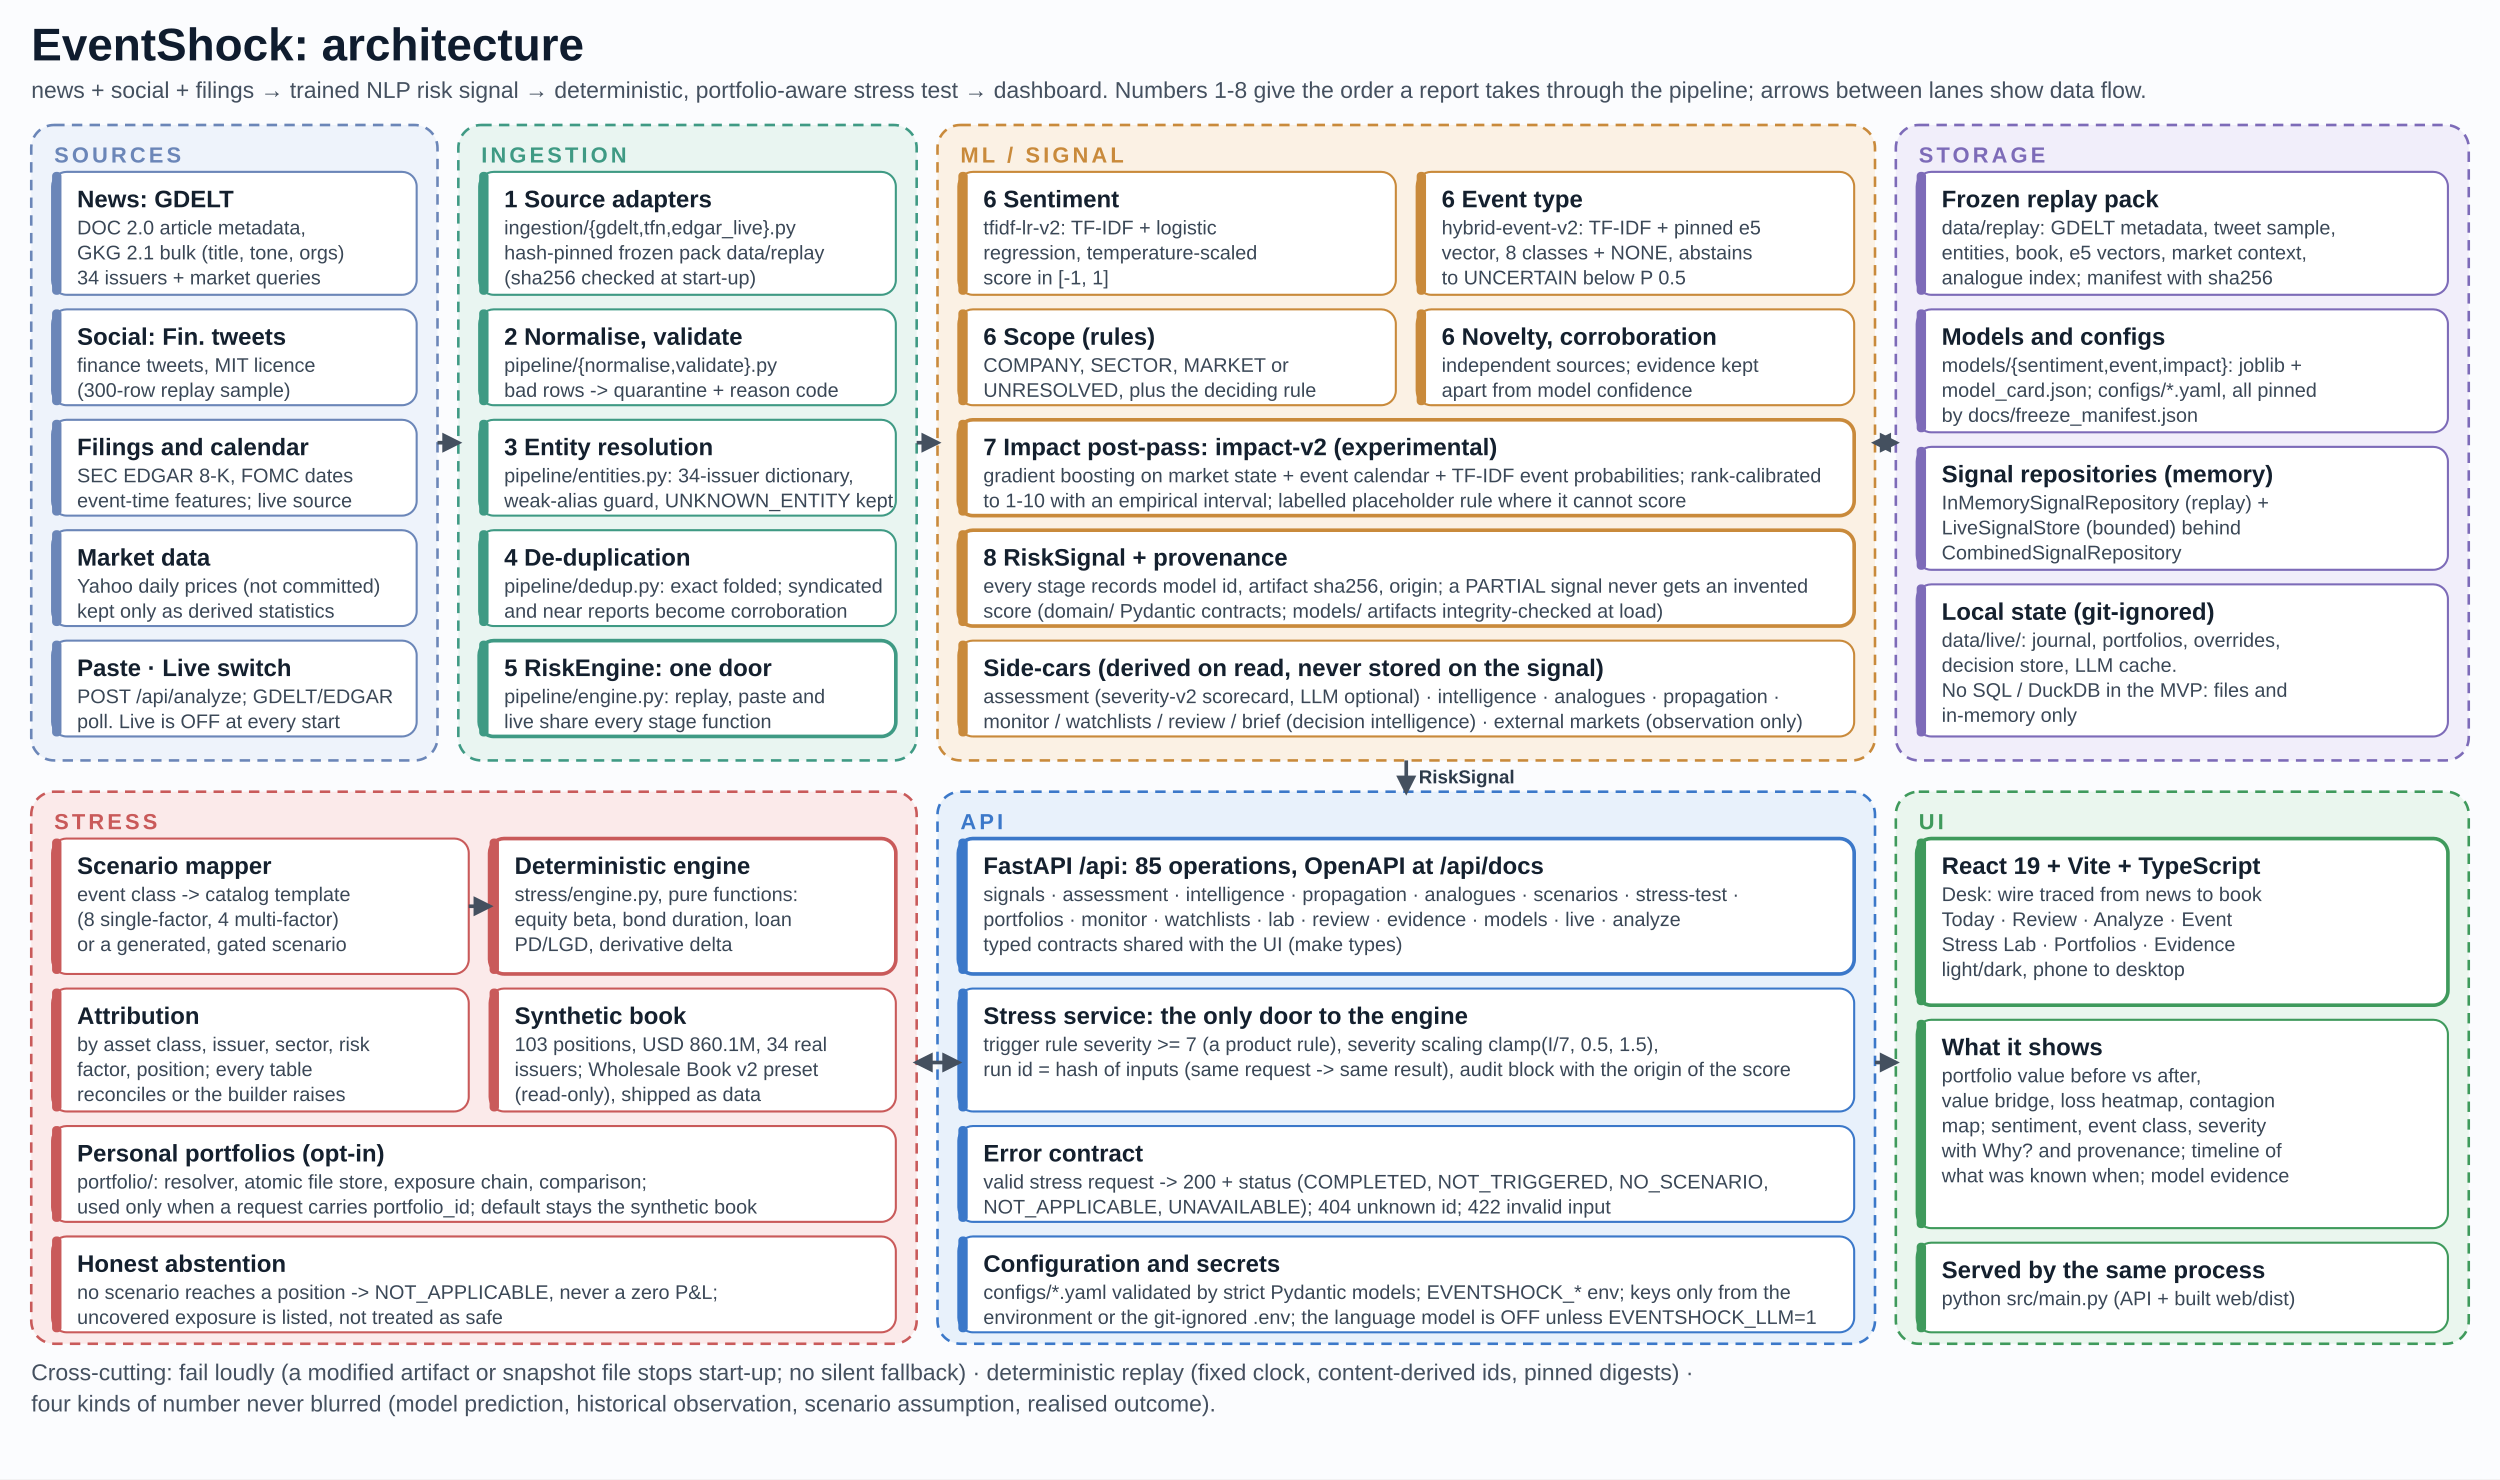
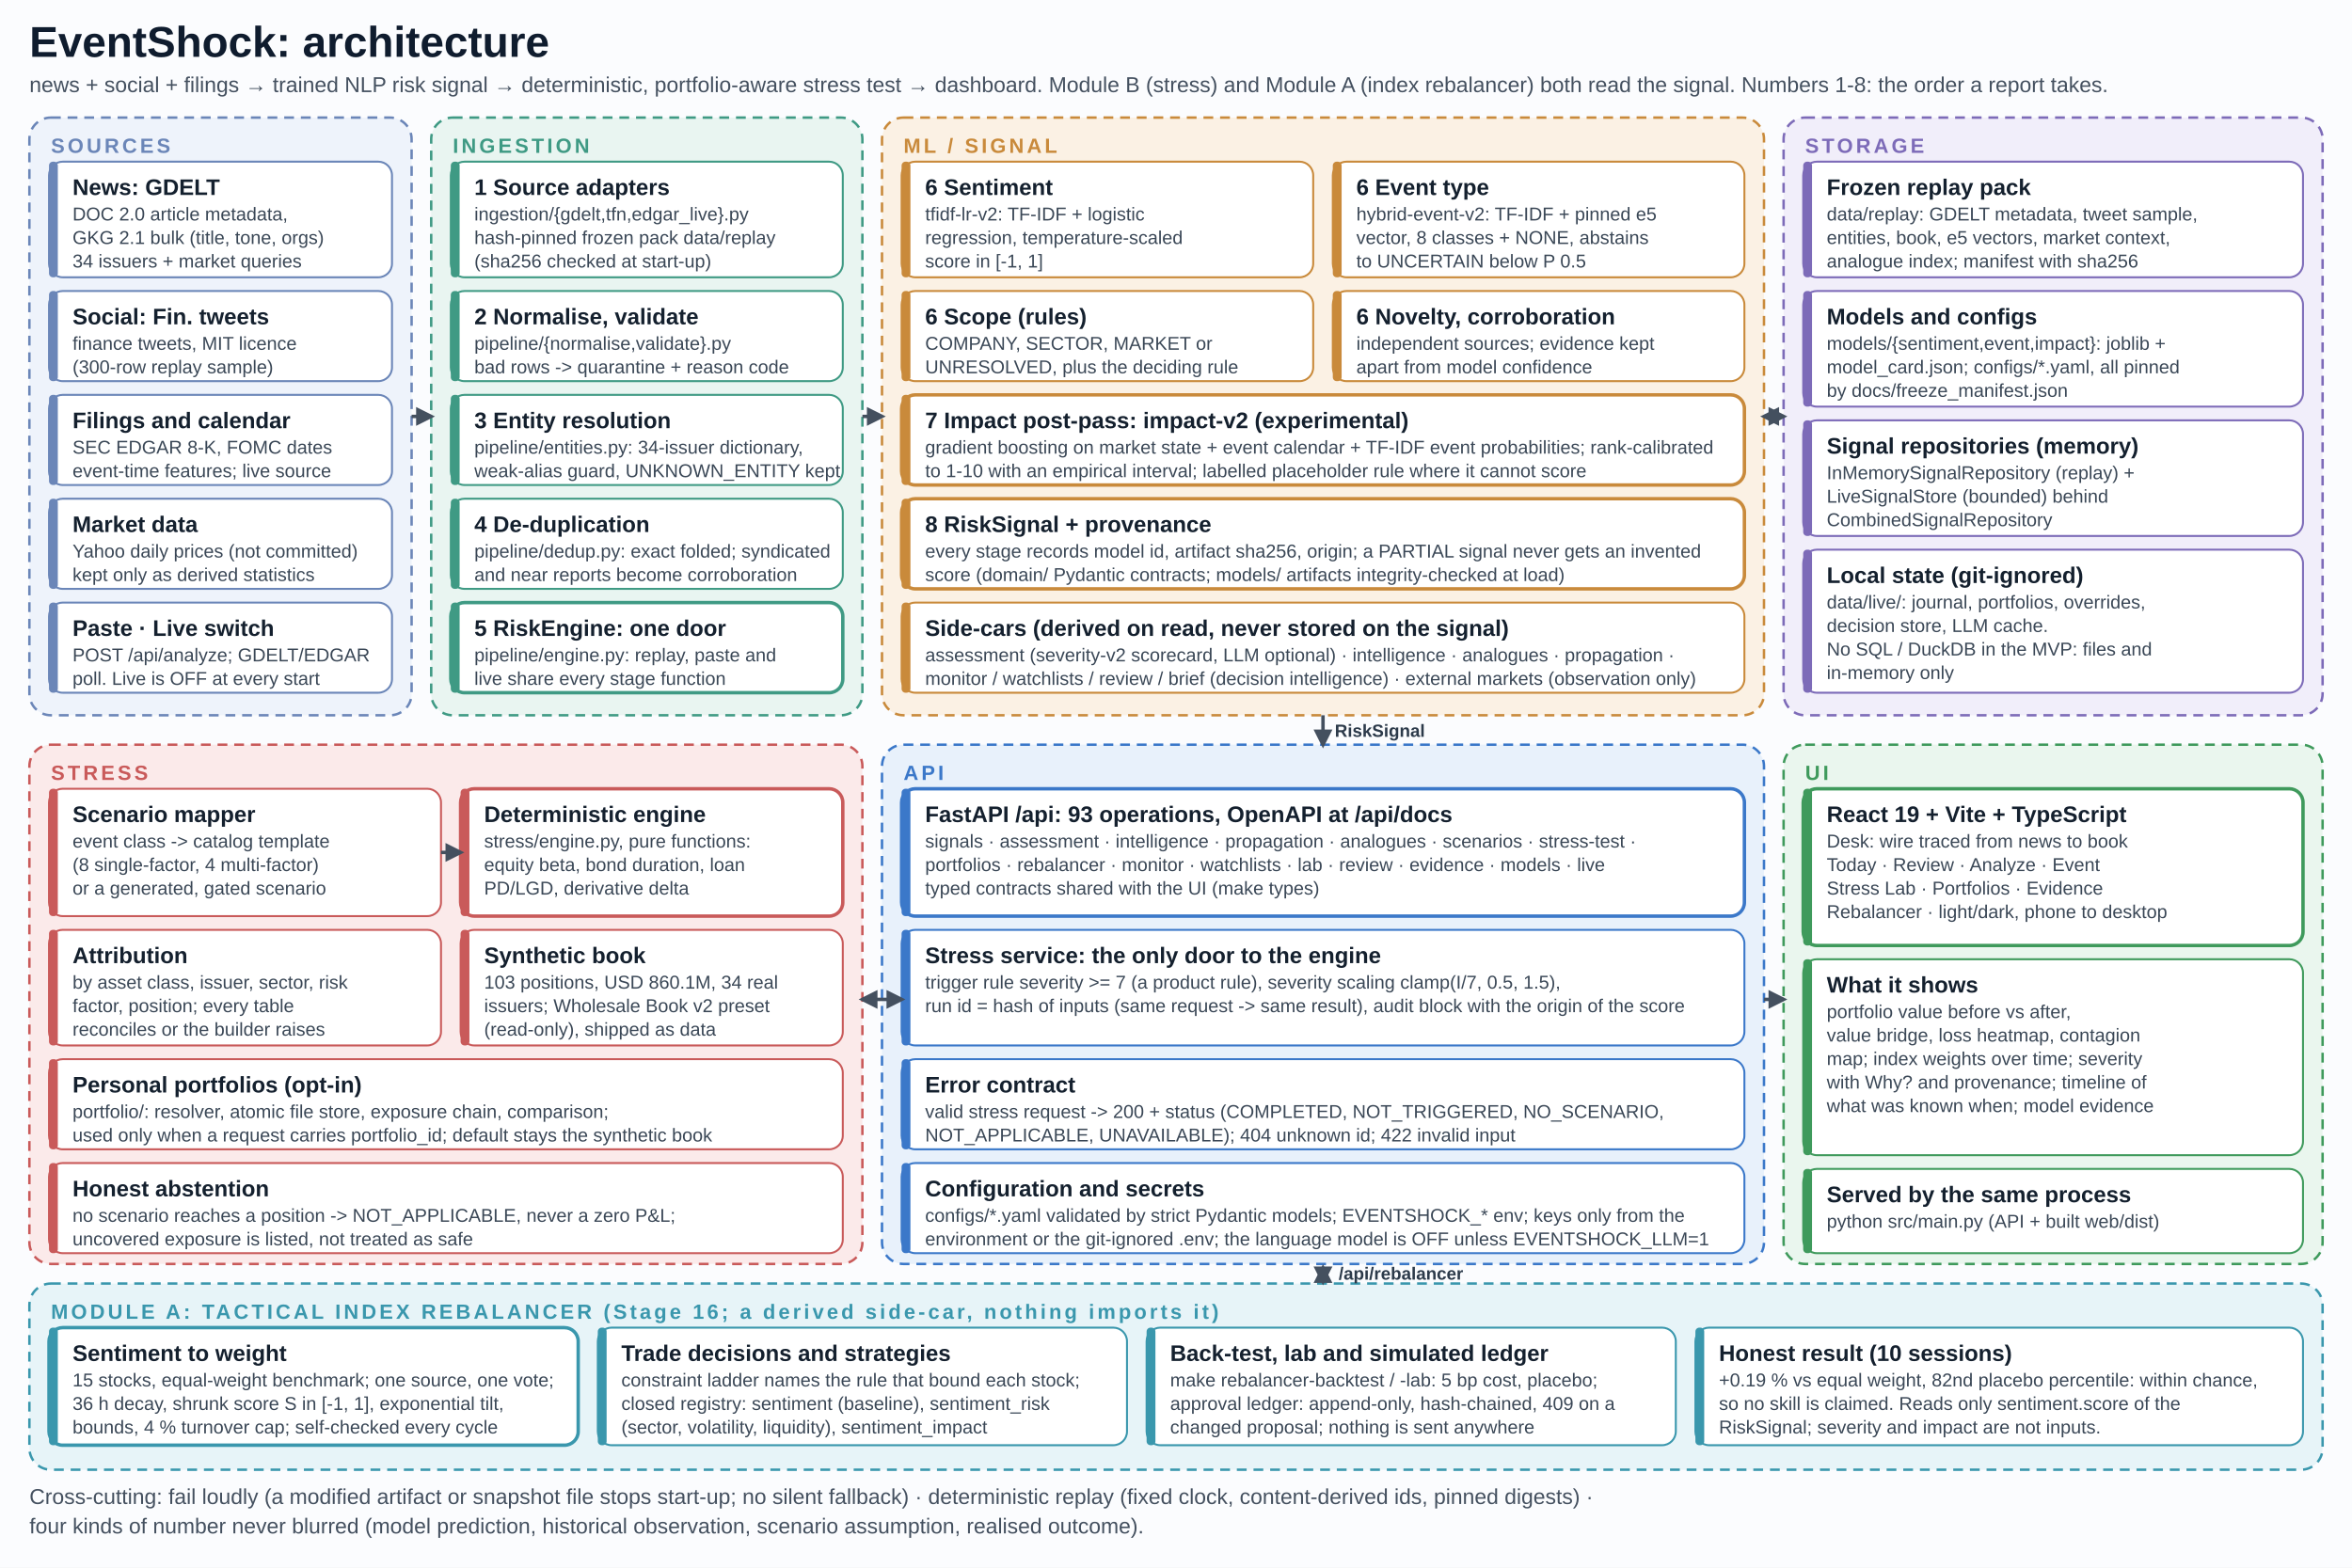
- <svg xmlns="http://www.w3.org/2000/svg" viewBox="0 0 2400 1420" width="2400" height="1420" font-family="Helvetica Neue, Arial, sans-serif">
+ <svg xmlns="http://www.w3.org/2000/svg" viewBox="0 0 2400 1600" width="2400" height="1600" font-family="Helvetica Neue, Arial, sans-serif">
  <defs>
    <marker id="ah" viewBox="0 0 10 10" refX="8" refY="5" markerWidth="5.5" markerHeight="5.5" orient="auto-start-reverse">
      <path d="M0,0 L10,5 L0,10 z" fill="#44505f" />
    </marker>
  </defs>
  <style>.t{font:700 23px 'Helvetica Neue',Arial,sans-serif;fill:#14202e}.s{font:400 19px 'Helvetica Neue',Arial,sans-serif;fill:#3a4756}.lane{font:800 21px 'Helvetica Neue',Arial,sans-serif;letter-spacing:3px}.l{font:700 18px 'Helvetica Neue',Arial,sans-serif;fill:#2c3a4a}.h1{font:800 44px 'Helvetica Neue',Arial,sans-serif;fill:#0f1c2e}.h2{font:400 22px 'Helvetica Neue',Arial,sans-serif;fill:#44505f}</style>
-   <rect width="2400" height="1420" fill="#fbfcfe" />
+   <rect width="2400" height="1600" fill="#fbfcfe" />
  <text x="30" y="58" class="h1">EventShock: architecture</text>
-   <text x="30" y="94" class="h2">news + social + filings → trained NLP risk signal → deterministic, portfolio-aware stress test → dashboard. Numbers 1-8 give the order a report takes through the pipeline; arrows between lanes show data flow.</text>
+   <text x="30" y="94" class="h2">news + social + filings → trained NLP risk signal → deterministic, portfolio-aware stress test → dashboard. Module B (stress) and Module A (index rebalancer) both read the signal. Numbers 1-8: the order a report takes.</text>
  <rect x="30" y="120" width="390" height="610" rx="22" fill="#eef3fb" stroke="#6b86b8" stroke-width="2.5" stroke-dasharray="10 7" />
  <text x="52" y="156" class="lane" fill="#6b86b8">SOURCES</text>
  <rect x="440" y="120" width="440" height="610" rx="22" fill="#e9f5f1" stroke="#3f9a84" stroke-width="2.5" stroke-dasharray="10 7" />
  <text x="462" y="156" class="lane" fill="#3f9a84">INGESTION</text>
  <rect x="900" y="120" width="900" height="610" rx="22" fill="#fbf1e4" stroke="#c98a3b" stroke-width="2.5" stroke-dasharray="10 7" />
  <text x="922" y="156" class="lane" fill="#c98a3b">ML / SIGNAL</text>
  <rect x="1820" y="120" width="550" height="610" rx="22" fill="#f1eefa" stroke="#7d6bb8" stroke-width="2.5" stroke-dasharray="10 7" />
  <text x="1842" y="156" class="lane" fill="#7d6bb8">STORAGE</text>
  <rect x="50" y="165" width="350" height="118" rx="14" fill="#ffffff" stroke="#6b86b8" stroke-width="2" />
  <rect x="50" y="165" width="9" height="118" rx="4" fill="#6b86b8" />
  <text x="74" y="199" class="t">News: GDELT</text>
  <text x="74" y="225" class="s">DOC 2.0 article metadata,</text>
  <text x="74" y="249" class="s">GKG 2.1 bulk (title, tone, orgs)</text>
  <text x="74" y="273" class="s">34 issuers + market queries</text>
  <rect x="50" y="297" width="350" height="92" rx="14" fill="#ffffff" stroke="#6b86b8" stroke-width="2" />
  <rect x="50" y="297" width="9" height="92" rx="4" fill="#6b86b8" />
  <text x="74" y="331" class="t">Social: Fin. tweets</text>
  <text x="74" y="357" class="s">finance tweets, MIT licence</text>
  <text x="74" y="381" class="s">(300-row replay sample)</text>
  <rect x="50" y="403" width="350" height="92" rx="14" fill="#ffffff" stroke="#6b86b8" stroke-width="2" />
  <rect x="50" y="403" width="9" height="92" rx="4" fill="#6b86b8" />
  <text x="74" y="437" class="t">Filings and calendar</text>
  <text x="74" y="463" class="s">SEC EDGAR 8-K, FOMC dates</text>
  <text x="74" y="487" class="s">event-time features; live source</text>
  <rect x="50" y="509" width="350" height="92" rx="14" fill="#ffffff" stroke="#6b86b8" stroke-width="2" />
  <rect x="50" y="509" width="9" height="92" rx="4" fill="#6b86b8" />
  <text x="74" y="543" class="t">Market data</text>
  <text x="74" y="569" class="s">Yahoo daily prices (not committed)</text>
  <text x="74" y="593" class="s">kept only as derived statistics</text>
  <rect x="50" y="615" width="350" height="92" rx="14" fill="#ffffff" stroke="#6b86b8" stroke-width="2" />
  <rect x="50" y="615" width="9" height="92" rx="4" fill="#6b86b8" />
  <text x="74" y="649" class="t">Paste · Live switch</text>
  <text x="74" y="675" class="s">POST /api/analyze; GDELT/EDGAR</text>
  <text x="74" y="699" class="s">poll. Live is OFF at every start</text>
  <rect x="460" y="165" width="400" height="118" rx="14" fill="#ffffff" stroke="#3f9a84" stroke-width="2" />
  <rect x="460" y="165" width="9" height="118" rx="4" fill="#3f9a84" />
  <text x="484" y="199" class="t">1  Source adapters</text>
  <text x="484" y="225" class="s">ingestion/{gdelt,tfn,edgar_live}.py</text>
  <text x="484" y="249" class="s">hash-pinned frozen pack data/replay</text>
  <text x="484" y="273" class="s">(sha256 checked at start-up)</text>
  <rect x="460" y="297" width="400" height="92" rx="14" fill="#ffffff" stroke="#3f9a84" stroke-width="2" />
  <rect x="460" y="297" width="9" height="92" rx="4" fill="#3f9a84" />
  <text x="484" y="331" class="t">2  Normalise, validate</text>
  <text x="484" y="357" class="s">pipeline/{normalise,validate}.py</text>
  <text x="484" y="381" class="s">bad rows -&gt; quarantine + reason code</text>
  <rect x="460" y="403" width="400" height="92" rx="14" fill="#ffffff" stroke="#3f9a84" stroke-width="2" />
  <rect x="460" y="403" width="9" height="92" rx="4" fill="#3f9a84" />
  <text x="484" y="437" class="t">3  Entity resolution</text>
  <text x="484" y="463" class="s">pipeline/entities.py: 34-issuer dictionary,</text>
  <text x="484" y="487" class="s">weak-alias guard, UNKNOWN_ENTITY kept</text>
  <rect x="460" y="509" width="400" height="92" rx="14" fill="#ffffff" stroke="#3f9a84" stroke-width="2" />
  <rect x="460" y="509" width="9" height="92" rx="4" fill="#3f9a84" />
  <text x="484" y="543" class="t">4  De-duplication</text>
  <text x="484" y="569" class="s">pipeline/dedup.py: exact folded; syndicated</text>
  <text x="484" y="593" class="s">and near reports become corroboration</text>
  <rect x="460" y="615" width="400" height="92" rx="14" fill="#ffffff" stroke="#3f9a84" stroke-width="3.5" />
  <rect x="460" y="615" width="9" height="92" rx="4" fill="#3f9a84" />
  <text x="484" y="649" class="t">5  RiskEngine: one door</text>
  <text x="484" y="675" class="s">pipeline/engine.py: replay, paste and</text>
  <text x="484" y="699" class="s">live share every stage function</text>
  <rect x="920" y="165" width="420" height="118" rx="14" fill="#ffffff" stroke="#c98a3b" stroke-width="2" />
  <rect x="920" y="165" width="9" height="118" rx="4" fill="#c98a3b" />
  <text x="944" y="199" class="t">6  Sentiment</text>
  <text x="944" y="225" class="s">tfidf-lr-v2: TF-IDF + logistic</text>
  <text x="944" y="249" class="s">regression, temperature-scaled</text>
  <text x="944" y="273" class="s">score in [-1, 1]</text>
  <rect x="1360" y="165" width="420" height="118" rx="14" fill="#ffffff" stroke="#c98a3b" stroke-width="2" />
  <rect x="1360" y="165" width="9" height="118" rx="4" fill="#c98a3b" />
  <text x="1384" y="199" class="t">6  Event type</text>
  <text x="1384" y="225" class="s">hybrid-event-v2: TF-IDF + pinned e5</text>
  <text x="1384" y="249" class="s">vector, 8 classes + NONE, abstains</text>
  <text x="1384" y="273" class="s">to UNCERTAIN below P 0.5</text>
  <rect x="920" y="297" width="420" height="92" rx="14" fill="#ffffff" stroke="#c98a3b" stroke-width="2" />
  <rect x="920" y="297" width="9" height="92" rx="4" fill="#c98a3b" />
  <text x="944" y="331" class="t">6  Scope (rules)</text>
  <text x="944" y="357" class="s">COMPANY, SECTOR, MARKET or</text>
  <text x="944" y="381" class="s">UNRESOLVED, plus the deciding rule</text>
  <rect x="1360" y="297" width="420" height="92" rx="14" fill="#ffffff" stroke="#c98a3b" stroke-width="2" />
  <rect x="1360" y="297" width="9" height="92" rx="4" fill="#c98a3b" />
  <text x="1384" y="331" class="t">6  Novelty, corroboration</text>
  <text x="1384" y="357" class="s">independent sources; evidence kept</text>
  <text x="1384" y="381" class="s">apart from model confidence</text>
  <rect x="920" y="403" width="860" height="92" rx="14" fill="#ffffff" stroke="#c98a3b" stroke-width="3.5" />
  <rect x="920" y="403" width="9" height="92" rx="4" fill="#c98a3b" />
  <text x="944" y="437" class="t">7  Impact post-pass: impact-v2 (experimental)</text>
  <text x="944" y="463" class="s">gradient boosting on market state + event calendar + TF-IDF event probabilities; rank-calibrated</text>
  <text x="944" y="487" class="s">to 1-10 with an empirical interval; labelled placeholder rule where it cannot score</text>
  <rect x="920" y="509" width="860" height="92" rx="14" fill="#ffffff" stroke="#c98a3b" stroke-width="3.5" />
  <rect x="920" y="509" width="9" height="92" rx="4" fill="#c98a3b" />
  <text x="944" y="543" class="t">8  RiskSignal + provenance</text>
  <text x="944" y="569" class="s">every stage records model id, artifact sha256, origin; a PARTIAL signal never gets an invented</text>
  <text x="944" y="593" class="s">score (domain/ Pydantic contracts; models/ artifacts integrity-checked at load)</text>
  <rect x="920" y="615" width="860" height="92" rx="14" fill="#ffffff" stroke="#c98a3b" stroke-width="2" />
  <rect x="920" y="615" width="9" height="92" rx="4" fill="#c98a3b" />
  <text x="944" y="649" class="t">Side-cars (derived on read, never stored on the signal)</text>
  <text x="944" y="675" class="s">assessment (severity-v2 scorecard, LLM optional) · intelligence · analogues · propagation ·</text>
  <text x="944" y="699" class="s">monitor / watchlists / review / brief (decision intelligence) · external markets (observation only)</text>
  <rect x="1840" y="165" width="510" height="118" rx="14" fill="#ffffff" stroke="#7d6bb8" stroke-width="2" />
  <rect x="1840" y="165" width="9" height="118" rx="4" fill="#7d6bb8" />
  <text x="1864" y="199" class="t">Frozen replay pack</text>
  <text x="1864" y="225" class="s">data/replay: GDELT metadata, tweet sample,</text>
  <text x="1864" y="249" class="s">entities, book, e5 vectors, market context,</text>
  <text x="1864" y="273" class="s">analogue index; manifest with sha256</text>
  <rect x="1840" y="297" width="510" height="118" rx="14" fill="#ffffff" stroke="#7d6bb8" stroke-width="2" />
  <rect x="1840" y="297" width="9" height="118" rx="4" fill="#7d6bb8" />
  <text x="1864" y="331" class="t">Models and configs</text>
  <text x="1864" y="357" class="s">models/{sentiment,event,impact}: joblib +</text>
  <text x="1864" y="381" class="s">model_card.json; configs/*.yaml, all pinned</text>
  <text x="1864" y="405" class="s">by docs/freeze_manifest.json</text>
  <rect x="1840" y="429" width="510" height="118" rx="14" fill="#ffffff" stroke="#7d6bb8" stroke-width="2" />
  <rect x="1840" y="429" width="9" height="118" rx="4" fill="#7d6bb8" />
  <text x="1864" y="463" class="t">Signal repositories (memory)</text>
  <text x="1864" y="489" class="s">InMemorySignalRepository (replay) +</text>
  <text x="1864" y="513" class="s">LiveSignalStore (bounded) behind</text>
  <text x="1864" y="537" class="s">CombinedSignalRepository</text>
  <rect x="1840" y="561" width="510" height="146" rx="14" fill="#ffffff" stroke="#7d6bb8" stroke-width="2" />
  <rect x="1840" y="561" width="9" height="146" rx="4" fill="#7d6bb8" />
  <text x="1864" y="595" class="t">Local state (git-ignored)</text>
  <text x="1864" y="621" class="s">data/live/: journal, portfolios, overrides,</text>
  <text x="1864" y="645" class="s">decision store, LLM cache.</text>
  <text x="1864" y="669" class="s">No SQL / DuckDB in the MVP: files and</text>
  <text x="1864" y="693" class="s">in-memory only</text>
  <rect x="30" y="760" width="850" height="530" rx="22" fill="#fbeaea" stroke="#c95a5a" stroke-width="2.5" stroke-dasharray="10 7" />
  <text x="52" y="796" class="lane" fill="#c95a5a">STRESS</text>
  <rect x="900" y="760" width="900" height="530" rx="22" fill="#e8f1fb" stroke="#3b78c9" stroke-width="2.5" stroke-dasharray="10 7" />
  <text x="922" y="796" class="lane" fill="#3b78c9">API</text>
  <rect x="1820" y="760" width="550" height="530" rx="22" fill="#eaf6ee" stroke="#3f9a5c" stroke-width="2.5" stroke-dasharray="10 7" />
  <text x="1842" y="796" class="lane" fill="#3f9a5c">UI</text>
  <rect x="50" y="805" width="400" height="130" rx="14" fill="#ffffff" stroke="#c95a5a" stroke-width="2" />
  <rect x="50" y="805" width="9" height="130" rx="4" fill="#c95a5a" />
  <text x="74" y="839" class="t">Scenario mapper</text>
  <text x="74" y="865" class="s">event class -&gt; catalog template</text>
  <text x="74" y="889" class="s">(8 single-factor, 4 multi-factor)</text>
  <text x="74" y="913" class="s">or a generated, gated scenario</text>
  <rect x="470" y="805" width="390" height="130" rx="14" fill="#ffffff" stroke="#c95a5a" stroke-width="3.5" />
  <rect x="470" y="805" width="9" height="130" rx="4" fill="#c95a5a" />
  <text x="494" y="839" class="t">Deterministic engine</text>
  <text x="494" y="865" class="s">stress/engine.py, pure functions:</text>
  <text x="494" y="889" class="s">equity beta, bond duration, loan</text>
  <text x="494" y="913" class="s">PD/LGD, derivative delta</text>
  <rect x="50" y="949" width="400" height="118" rx="14" fill="#ffffff" stroke="#c95a5a" stroke-width="2" />
  <rect x="50" y="949" width="9" height="118" rx="4" fill="#c95a5a" />
  <text x="74" y="983" class="t">Attribution</text>
  <text x="74" y="1009" class="s">by asset class, issuer, sector, risk</text>
  <text x="74" y="1033" class="s">factor, position; every table</text>
  <text x="74" y="1057" class="s">reconciles or the builder raises</text>
  <rect x="470" y="949" width="390" height="118" rx="14" fill="#ffffff" stroke="#c95a5a" stroke-width="2" />
  <rect x="470" y="949" width="9" height="118" rx="4" fill="#c95a5a" />
  <text x="494" y="983" class="t">Synthetic book</text>
  <text x="494" y="1009" class="s">103 positions, USD 860.1M, 34 real</text>
  <text x="494" y="1033" class="s">issuers; Wholesale Book v2 preset</text>
  <text x="494" y="1057" class="s">(read-only), shipped as data</text>
  <rect x="50" y="1081" width="810" height="92" rx="14" fill="#ffffff" stroke="#c95a5a" stroke-width="2" />
  <rect x="50" y="1081" width="9" height="92" rx="4" fill="#c95a5a" />
  <text x="74" y="1115" class="t">Personal portfolios (opt-in)</text>
  <text x="74" y="1141" class="s">portfolio/: resolver, atomic file store, exposure chain, comparison;</text>
  <text x="74" y="1165" class="s">used only when a request carries portfolio_id; default stays the synthetic book</text>
  <rect x="50" y="1187" width="810" height="92" rx="14" fill="#ffffff" stroke="#c95a5a" stroke-width="2" />
  <rect x="50" y="1187" width="9" height="92" rx="4" fill="#c95a5a" />
  <text x="74" y="1221" class="t">Honest abstention</text>
  <text x="74" y="1247" class="s">no scenario reaches a position -&gt; NOT_APPLICABLE, never a zero P&amp;L;</text>
  <text x="74" y="1271" class="s">uncovered exposure is listed, not treated as safe</text>
  <rect x="920" y="805" width="860" height="130" rx="14" fill="#ffffff" stroke="#3b78c9" stroke-width="3.5" />
  <rect x="920" y="805" width="9" height="130" rx="4" fill="#3b78c9" />
-   <text x="944" y="839" class="t">FastAPI /api: 85 operations, OpenAPI at /api/docs</text>
+   <text x="944" y="839" class="t">FastAPI /api: 93 operations, OpenAPI at /api/docs</text>
  <text x="944" y="865" class="s">signals · assessment · intelligence · propagation · analogues · scenarios · stress-test ·</text>
-   <text x="944" y="889" class="s">portfolios · monitor · watchlists · lab · review · evidence · models · live · analyze</text>
+   <text x="944" y="889" class="s">portfolios · rebalancer · monitor · watchlists · lab · review · evidence · models · live</text>
  <text x="944" y="913" class="s">typed contracts shared with the UI (make types)</text>
  <rect x="920" y="949" width="860" height="118" rx="14" fill="#ffffff" stroke="#3b78c9" stroke-width="2" />
  <rect x="920" y="949" width="9" height="118" rx="4" fill="#3b78c9" />
  <text x="944" y="983" class="t">Stress service: the only door to the engine</text>
  <text x="944" y="1009" class="s">trigger rule severity &gt;= 7 (a product rule), severity scaling clamp(I/7, 0.5, 1.5),</text>
  <text x="944" y="1033" class="s">run id = hash of inputs (same request -&gt; same result), audit block with the origin of the score</text>
  <rect x="920" y="1081" width="860" height="92" rx="14" fill="#ffffff" stroke="#3b78c9" stroke-width="2" />
  <rect x="920" y="1081" width="9" height="92" rx="4" fill="#3b78c9" />
  <text x="944" y="1115" class="t">Error contract</text>
  <text x="944" y="1141" class="s">valid stress request -&gt; 200 + status (COMPLETED, NOT_TRIGGERED, NO_SCENARIO,</text>
  <text x="944" y="1165" class="s">NOT_APPLICABLE, UNAVAILABLE); 404 unknown id; 422 invalid input</text>
  <rect x="920" y="1187" width="860" height="92" rx="14" fill="#ffffff" stroke="#3b78c9" stroke-width="2" />
  <rect x="920" y="1187" width="9" height="92" rx="4" fill="#3b78c9" />
  <text x="944" y="1221" class="t">Configuration and secrets</text>
  <text x="944" y="1247" class="s">configs/*.yaml validated by strict Pydantic models; EVENTSHOCK_* env; keys only from the</text>
  <text x="944" y="1271" class="s">environment or the git-ignored .env; the language model is OFF unless EVENTSHOCK_LLM=1</text>
  <rect x="1840" y="805" width="510" height="160" rx="14" fill="#ffffff" stroke="#3f9a5c" stroke-width="3.5" />
  <rect x="1840" y="805" width="9" height="160" rx="4" fill="#3f9a5c" />
  <text x="1864" y="839" class="t">React 19 + Vite + TypeScript</text>
  <text x="1864" y="865" class="s">Desk: wire traced from news to book</text>
  <text x="1864" y="889" class="s">Today · Review · Analyze · Event</text>
  <text x="1864" y="913" class="s">Stress Lab · Portfolios · Evidence</text>
-   <text x="1864" y="937" class="s">light/dark, phone to desktop</text>
+   <text x="1864" y="937" class="s">Rebalancer · light/dark, phone to desktop</text>
  <rect x="1840" y="979" width="510" height="200" rx="14" fill="#ffffff" stroke="#3f9a5c" stroke-width="2" />
  <rect x="1840" y="979" width="9" height="200" rx="4" fill="#3f9a5c" />
  <text x="1864" y="1013" class="t">What it shows</text>
  <text x="1864" y="1039" class="s">portfolio value before vs after,</text>
  <text x="1864" y="1063" class="s">value bridge, loss heatmap, contagion</text>
-   <text x="1864" y="1087" class="s">map; sentiment, event class, severity</text>
+   <text x="1864" y="1087" class="s">map; index weights over time; severity</text>
  <text x="1864" y="1111" class="s">with Why? and provenance; timeline of</text>
  <text x="1864" y="1135" class="s">what was known when; model evidence</text>
  <rect x="1840" y="1193" width="510" height="86" rx="14" fill="#ffffff" stroke="#3f9a5c" stroke-width="2" />
  <rect x="1840" y="1193" width="9" height="86" rx="4" fill="#3f9a5c" />
  <text x="1864" y="1227" class="t">Served by the same process</text>
  <text x="1864" y="1253" class="s">python src/main.py (API + built web/dist)</text>
+   <rect x="30" y="1310" width="2340" height="190" rx="22" fill="#e7f4f8" stroke="#3a97ad" stroke-width="2.5" stroke-dasharray="10 7" />
+   <text x="52" y="1346" class="lane" fill="#3a97ad">MODULE A: TACTICAL INDEX REBALANCER (Stage 16; a derived side-car, nothing imports it)</text>
+   <rect x="50" y="1355" width="540" height="120" rx="14" fill="#ffffff" stroke="#3a97ad" stroke-width="3.5" />
+   <rect x="50" y="1355" width="9" height="120" rx="4" fill="#3a97ad" />
+   <text x="74" y="1389" class="t">Sentiment to weight</text>
+   <text x="74" y="1415" class="s">15 stocks, equal-weight benchmark; one source, one vote;</text>
+   <text x="74" y="1439" class="s">36 h decay, shrunk score S in [-1, 1], exponential tilt,</text>
+   <text x="74" y="1463" class="s">bounds, 4 % turnover cap; self-checked every cycle</text>
+   <rect x="610" y="1355" width="540" height="120" rx="14" fill="#ffffff" stroke="#3a97ad" stroke-width="2" />
+   <rect x="610" y="1355" width="9" height="120" rx="4" fill="#3a97ad" />
+   <text x="634" y="1389" class="t">Trade decisions and strategies</text>
+   <text x="634" y="1415" class="s">constraint ladder names the rule that bound each stock;</text>
+   <text x="634" y="1439" class="s">closed registry: sentiment (baseline), sentiment_risk</text>
+   <text x="634" y="1463" class="s">(sector, volatility, liquidity), sentiment_impact</text>
+   <rect x="1170" y="1355" width="540" height="120" rx="14" fill="#ffffff" stroke="#3a97ad" stroke-width="2" />
+   <rect x="1170" y="1355" width="9" height="120" rx="4" fill="#3a97ad" />
+   <text x="1194" y="1389" class="t">Back-test, lab and simulated ledger</text>
+   <text x="1194" y="1415" class="s">make rebalancer-backtest / -lab: 5 bp cost, placebo;</text>
+   <text x="1194" y="1439" class="s">approval ledger: append-only, hash-chained, 409 on a</text>
+   <text x="1194" y="1463" class="s">changed proposal; nothing is sent anywhere</text>
+   <rect x="1730" y="1355" width="620" height="120" rx="14" fill="#ffffff" stroke="#3a97ad" stroke-width="2" />
+   <rect x="1730" y="1355" width="9" height="120" rx="4" fill="#3a97ad" />
+   <text x="1754" y="1389" class="t">Honest result (10 sessions)</text>
+   <text x="1754" y="1415" class="s">+0.19 % vs equal weight, 82nd placebo percentile: within chance,</text>
+   <text x="1754" y="1439" class="s">so no skill is claimed. Reads only sentiment.score of the</text>
+   <text x="1754" y="1463" class="s">RiskSignal; severity and impact are not inputs.</text>
  <polyline points="420,425 440,425" fill="none" stroke="#44505f" stroke-width="3.5" marker-end="url(#ah)" />
  <polyline points="880,425 900,425" fill="none" stroke="#44505f" stroke-width="3.5" marker-end="url(#ah)" />
  <polyline points="1800,425 1820,425" fill="none" stroke="#44505f" stroke-width="3.5" marker-start="url(#ah)" marker-end="url(#ah)" />
  <polyline points="1350,730 1350,760" fill="none" stroke="#44505f" stroke-width="3.5" marker-end="url(#ah)" />
  <text x="1362" y="752" class="l">RiskSignal</text>
  <polyline points="920,1020 880,1020" fill="none" stroke="#44505f" stroke-width="3.5" marker-start="url(#ah)" marker-end="url(#ah)" />
  <polyline points="1800,1020 1820,1020" fill="none" stroke="#44505f" stroke-width="3.5" marker-end="url(#ah)" />
  <polyline points="450,870 470,870" fill="none" stroke="#44505f" stroke-width="3.5" marker-end="url(#ah)" />
-   <text x="30" y="1325" class="h2">Cross-cutting: fail loudly (a modified artifact or snapshot file stops start-up; no silent fallback) · deterministic replay (fixed clock, content-derived ids, pinned digests) ·</text>
-   <text x="30" y="1355" class="h2">four kinds of number never blurred (model prediction, historical observation, scenario assumption, realised outcome).</text>
+   <polyline points="1350,1294 1350,1308" fill="none" stroke="#44505f" stroke-width="3.5" marker-start="url(#ah)" marker-end="url(#ah)" />
+   <text x="1366" y="1306" class="l">/api/rebalancer</text>
+   <text x="30" y="1535" class="h2">Cross-cutting: fail loudly (a modified artifact or snapshot file stops start-up; no silent fallback) · deterministic replay (fixed clock, content-derived ids, pinned digests) ·</text>
+   <text x="30" y="1565" class="h2">four kinds of number never blurred (model prediction, historical observation, scenario assumption, realised outcome).</text>
</svg>
